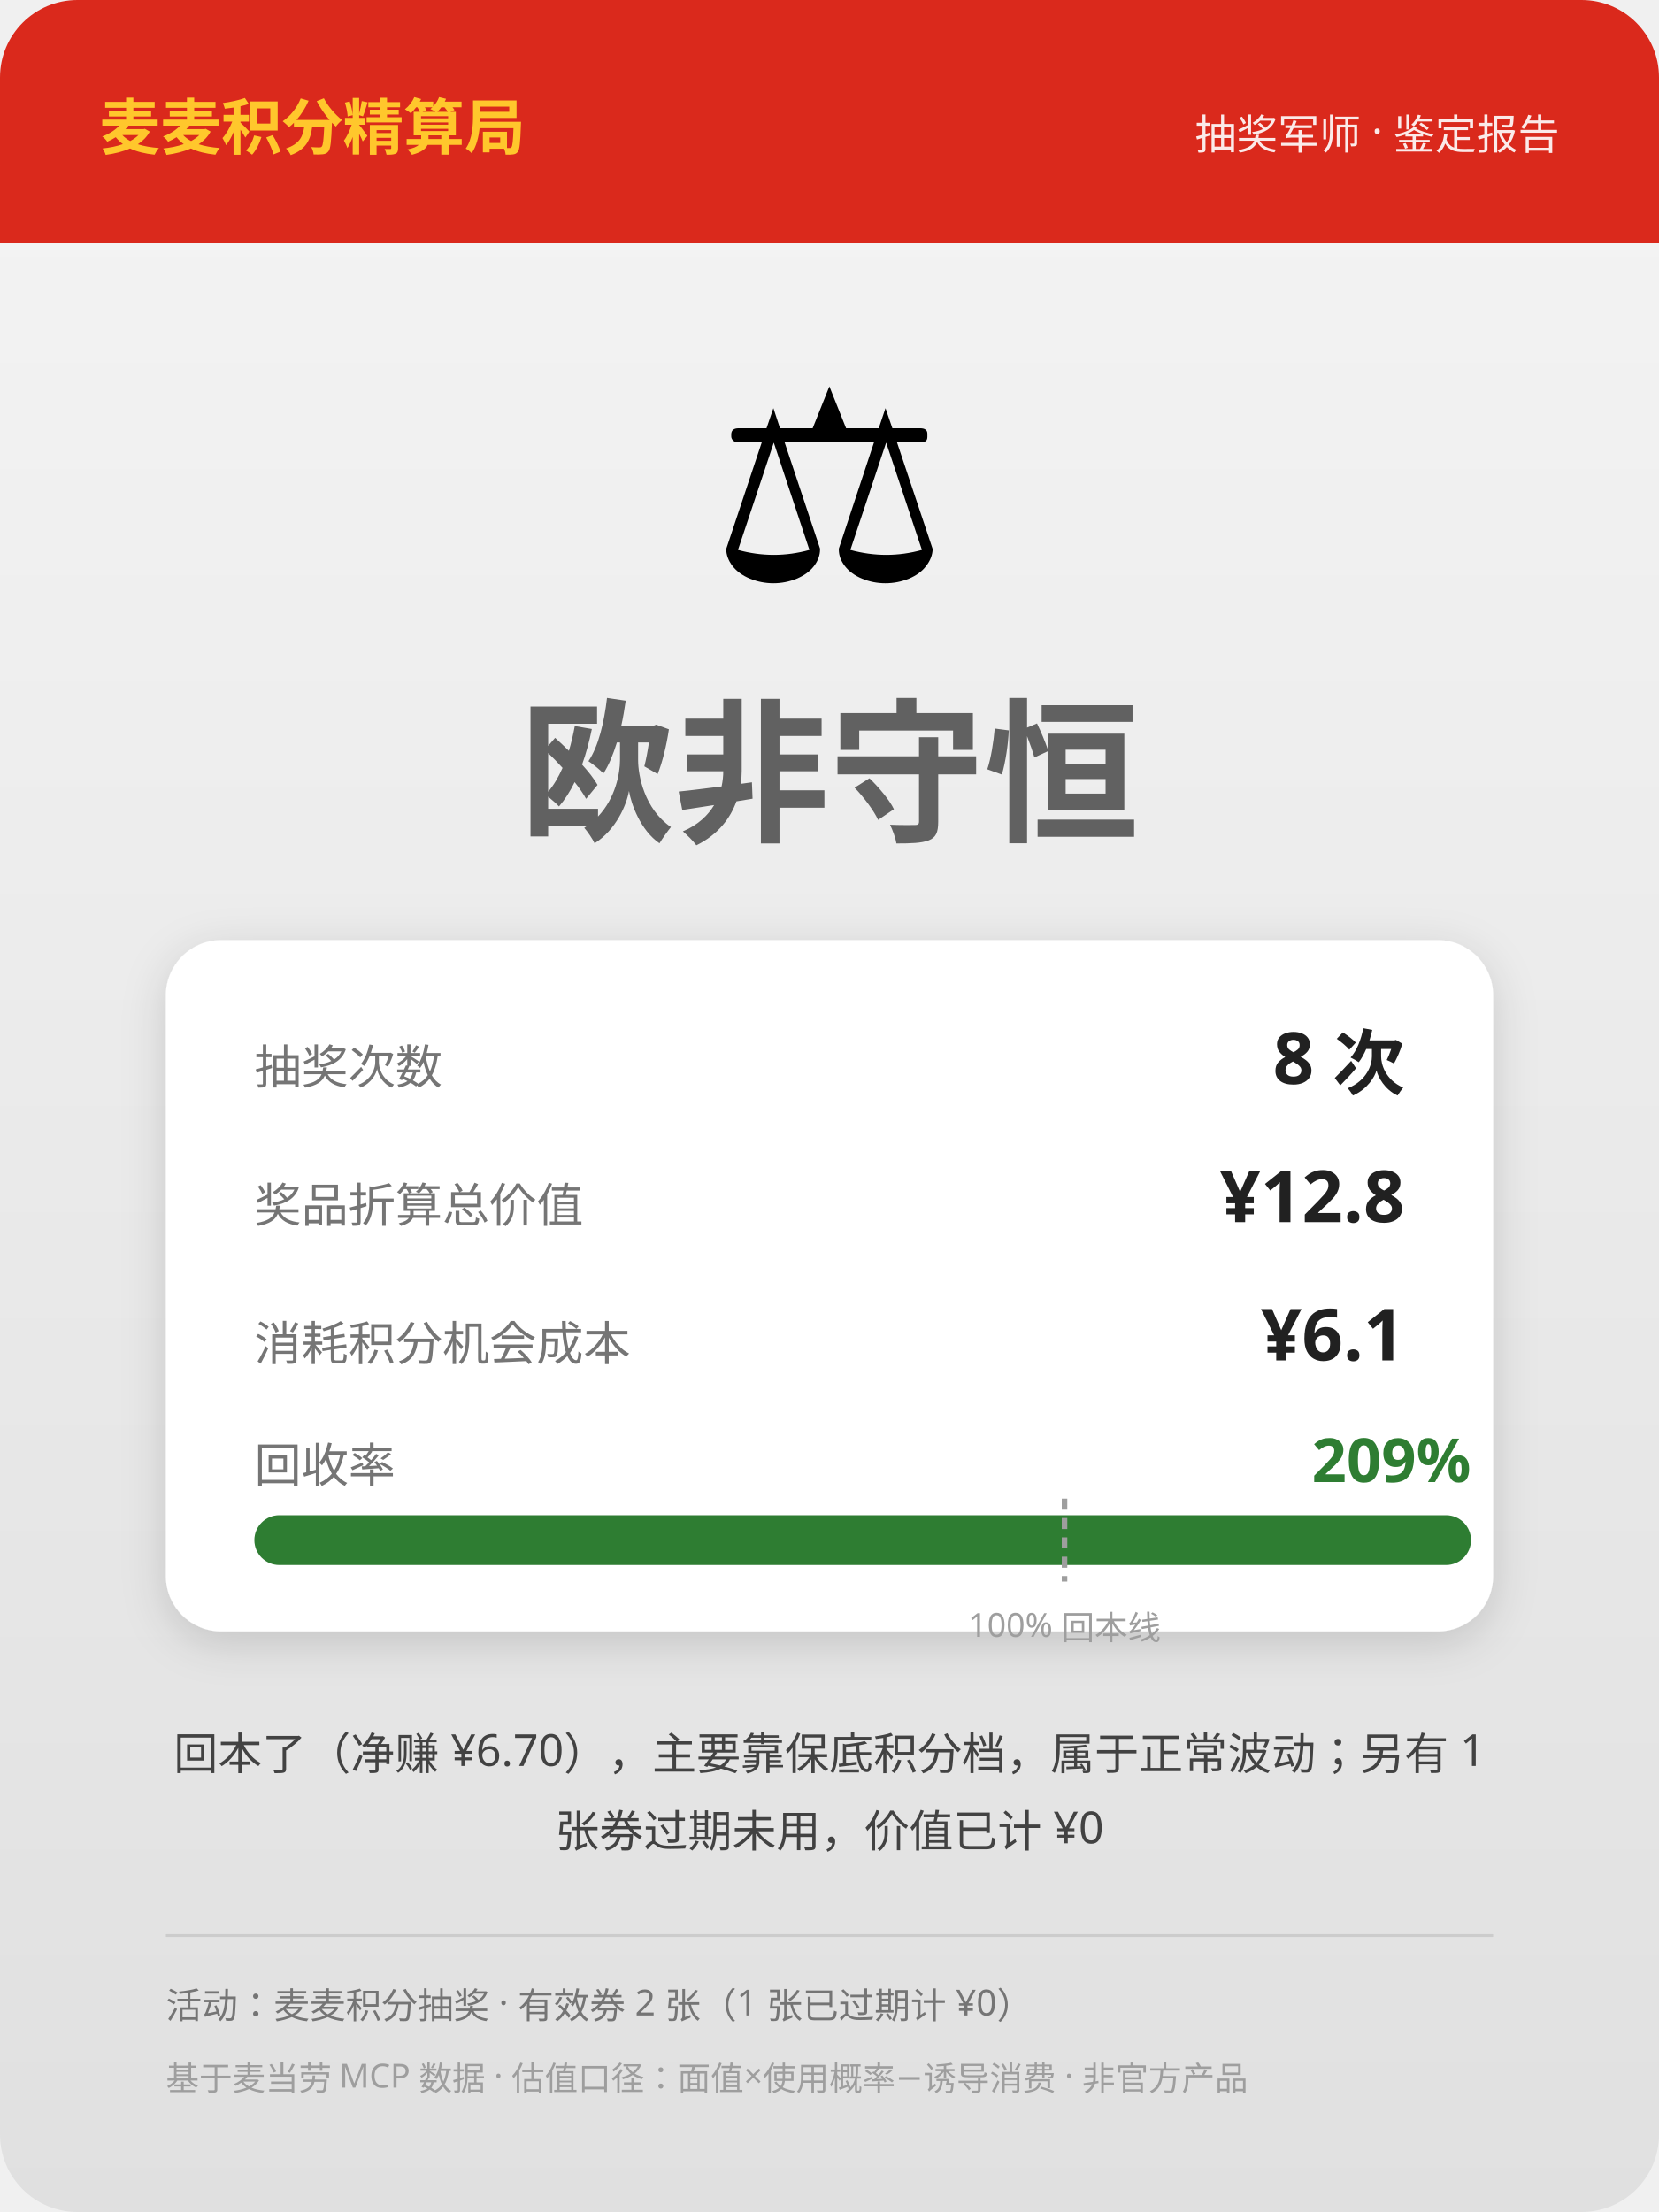
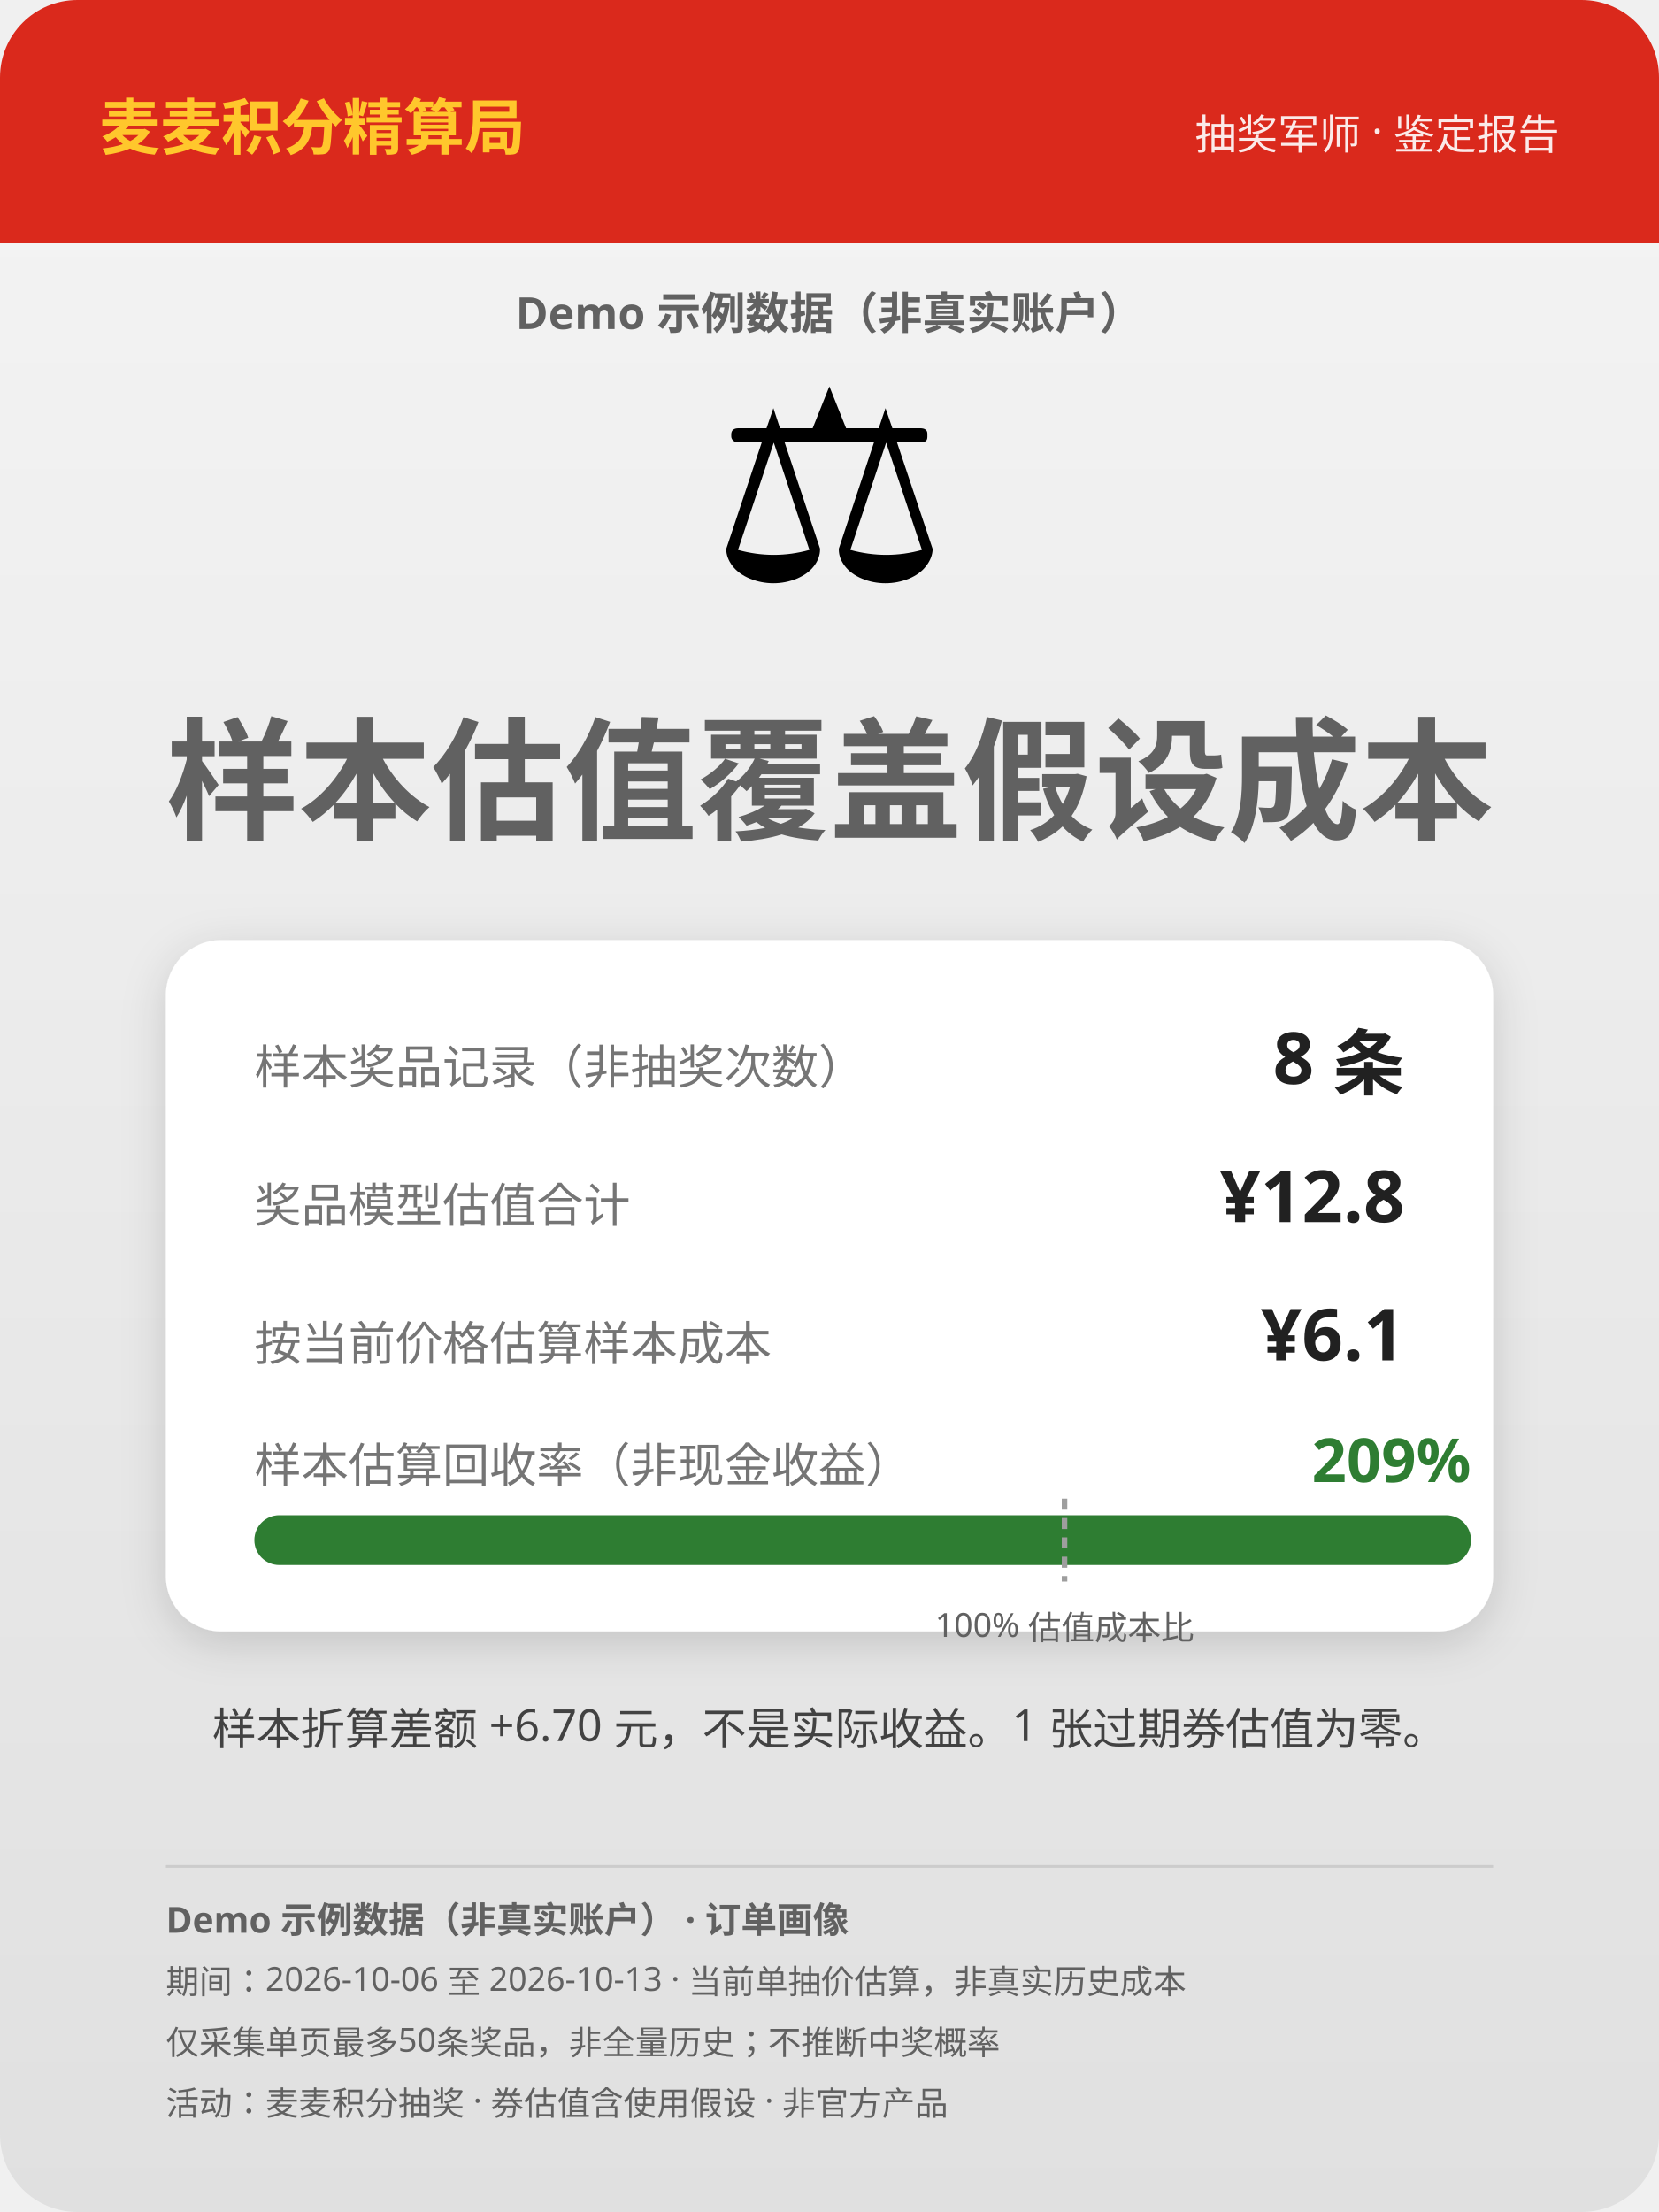
<svg xmlns="http://www.w3.org/2000/svg" width="600" height="800" viewBox="0 0 600 800">
  <defs>
    <linearGradient id="bg" x1="0" y1="0" x2="0" y2="1">
      <stop offset="0%" stop-color="#F5F5F5" />
      <stop offset="100%" stop-color="#E0E0E0" />
    </linearGradient>
    <filter id="shadow" x="-10%" y="-10%" width="120%" height="120%">
      <feDropShadow dx="0" dy="4" stdDeviation="8" flood-opacity="0.15" />
    </filter>
  </defs>
  <rect width="600" height="800" rx="28" fill="url(#bg)" />
  <rect x="0" y="0" width="600" height="88" rx="28" fill="#DA291C" />
  <rect x="0" y="60" width="600" height="28" fill="#DA291C" />
  <text x="36" y="54" font-family="'PingFang SC','Microsoft YaHei',sans-serif" font-size="22" font-weight="700" fill="#FFC72C">麦麦积分精算局</text>
  <text x="564" y="54" text-anchor="end" font-family="'PingFang SC','Microsoft YaHei',sans-serif" font-size="15" fill="#FFFFFF" opacity="0.9">抽奖军师 · 鉴定报告</text>
+   <text x="300" y="119" text-anchor="middle" font-family="'PingFang SC','Microsoft YaHei',sans-serif" font-size="16" font-weight="700" fill="#616161">Demo 示例数据（非真实账户）</text>
  <text x="300" y="210" text-anchor="middle" font-size="96">⚖️</text>
-   <text x="300" y="300" text-anchor="middle" font-family="'PingFang SC','Microsoft YaHei',sans-serif" font-size="56" font-weight="800" fill="#616161">欧非守恒</text>
+   <text x="300" y="300" text-anchor="middle" font-family="'PingFang SC','Microsoft YaHei',sans-serif" font-size="48" font-weight="800" fill="#616161">样本估值覆盖假设成本</text>
  <g filter="url(#shadow)">
    <rect x="60" y="340" width="480" height="250" rx="20" fill="#FFFFFF" />
  </g>
-   <text x="92" y="392" font-family="'PingFang SC','Microsoft YaHei',sans-serif" font-size="17" fill="#757575">抽奖次数</text>
-   <text x="508" y="392" text-anchor="end" font-family="'PingFang SC','Microsoft YaHei',sans-serif" font-size="26" font-weight="700" fill="#212121">8 次</text>
-   <text x="92" y="442" font-family="'PingFang SC','Microsoft YaHei',sans-serif" font-size="17" fill="#757575">奖品折算总价值</text>
+   <text x="92" y="392" font-family="'PingFang SC','Microsoft YaHei',sans-serif" font-size="17" fill="#757575">样本奖品记录（非抽奖次数）</text>
+   <text x="508" y="392" text-anchor="end" font-family="'PingFang SC','Microsoft YaHei',sans-serif" font-size="26" font-weight="700" fill="#212121">8 条</text>
+   <text x="92" y="442" font-family="'PingFang SC','Microsoft YaHei',sans-serif" font-size="17" fill="#757575">奖品模型估值合计</text>
  <text x="508" y="442" text-anchor="end" font-family="'PingFang SC','Microsoft YaHei',sans-serif" font-size="26" font-weight="700" fill="#212121">¥12.8</text>
-   <text x="92" y="492" font-family="'PingFang SC','Microsoft YaHei',sans-serif" font-size="17" fill="#757575">消耗积分机会成本</text>
+   <text x="92" y="492" font-family="'PingFang SC','Microsoft YaHei',sans-serif" font-size="17" fill="#757575">按当前价格估算样本成本</text>
  <text x="508" y="492" text-anchor="end" font-family="'PingFang SC','Microsoft YaHei',sans-serif" font-size="26" font-weight="700" fill="#212121">¥6.1</text>
-   <text x="92" y="536" font-family="'PingFang SC','Microsoft YaHei',sans-serif" font-size="17" fill="#757575">回收率</text>
+   <text x="92" y="536" font-family="'PingFang SC','Microsoft YaHei',sans-serif" font-size="17" fill="#757575">样本估算回收率（非现金收益）</text>
  <text x="532" y="536" text-anchor="end" font-family="'PingFang SC','Microsoft YaHei',sans-serif" font-size="22" font-weight="700" fill="#2E7D32">209%</text>
  <rect x="92" y="548" width="440" height="18" rx="9" fill="#EEEEEE" />
  <rect x="92" y="548" width="440" height="18" rx="9" fill="#2E7D32" />
  <line x1="385" y1="542" x2="385" y2="572" stroke="#9E9E9E" stroke-width="2" stroke-dasharray="4,3" />
-   <text x="385" y="592" text-anchor="middle" font-family="'PingFang SC','Microsoft YaHei',sans-serif" font-size="12" fill="#9E9E9E">100% 回本线</text>
-   <text x="300" y="640" text-anchor="middle" font-family="'PingFang SC','Microsoft YaHei',sans-serif" font-size="16" fill="#424242">回本了（净赚 ¥6.70），主要靠保底积分档，属于正常波动；另有 1 </text>
-   <text x="300" y="668" text-anchor="middle" font-family="'PingFang SC','Microsoft YaHei',sans-serif" font-size="16" fill="#424242">张券过期未用，价值已计 ¥0</text>
-   <line x1="60" y1="700" x2="540" y2="700" stroke="#BDBDBD" stroke-width="1" opacity="0.6" />
-   <text x="60" y="730" font-family="'PingFang SC','Microsoft YaHei',sans-serif" font-size="13" fill="#757575">活动：麦麦积分抽奖 · 有效券 2 张（1 张已过期计 ¥0）</text>
-   <text x="60" y="756" font-family="'PingFang SC','Microsoft YaHei',sans-serif" font-size="12" fill="#9E9E9E">基于麦当劳 MCP 数据 · 估值口径：面值×使用概率−诱导消费 · 非官方产品</text>
+   <text x="385" y="592" text-anchor="middle" font-family="'PingFang SC','Microsoft YaHei',sans-serif" font-size="12" fill="#616161">100% 估值成本比</text>
+   <text x="300" y="631" text-anchor="middle" font-family="'PingFang SC','Microsoft YaHei',sans-serif" font-size="16" fill="#424242">样本折算差额 +6.70 元，不是实际收益。1 张过期券估值为零。</text>
+   <line x1="60" y1="675" x2="540" y2="675" stroke="#BDBDBD" stroke-width="1" opacity="0.6" />
+   <text x="60" y="699" font-family="'PingFang SC','Microsoft YaHei',sans-serif" font-size="13" font-weight="700" fill="#616161">Demo 示例数据（非真实账户） · 订单画像</text>
+   <text x="60" y="721" font-family="'PingFang SC','Microsoft YaHei',sans-serif" font-size="12" fill="#616161">期间：2026-10-06 至 2026-10-13 · 当前单抽价估算，非真实历史成本</text>
+   <text x="60" y="743" font-family="'PingFang SC','Microsoft YaHei',sans-serif" font-size="12" fill="#616161">仅采集单页最多50条奖品，非全量历史；不推断中奖概率</text>
+   <text x="60" y="765" font-family="'PingFang SC','Microsoft YaHei',sans-serif" font-size="12" fill="#616161">活动：麦麦积分抽奖 · 券估值含使用假设 · 非官方产品</text>
</svg>
